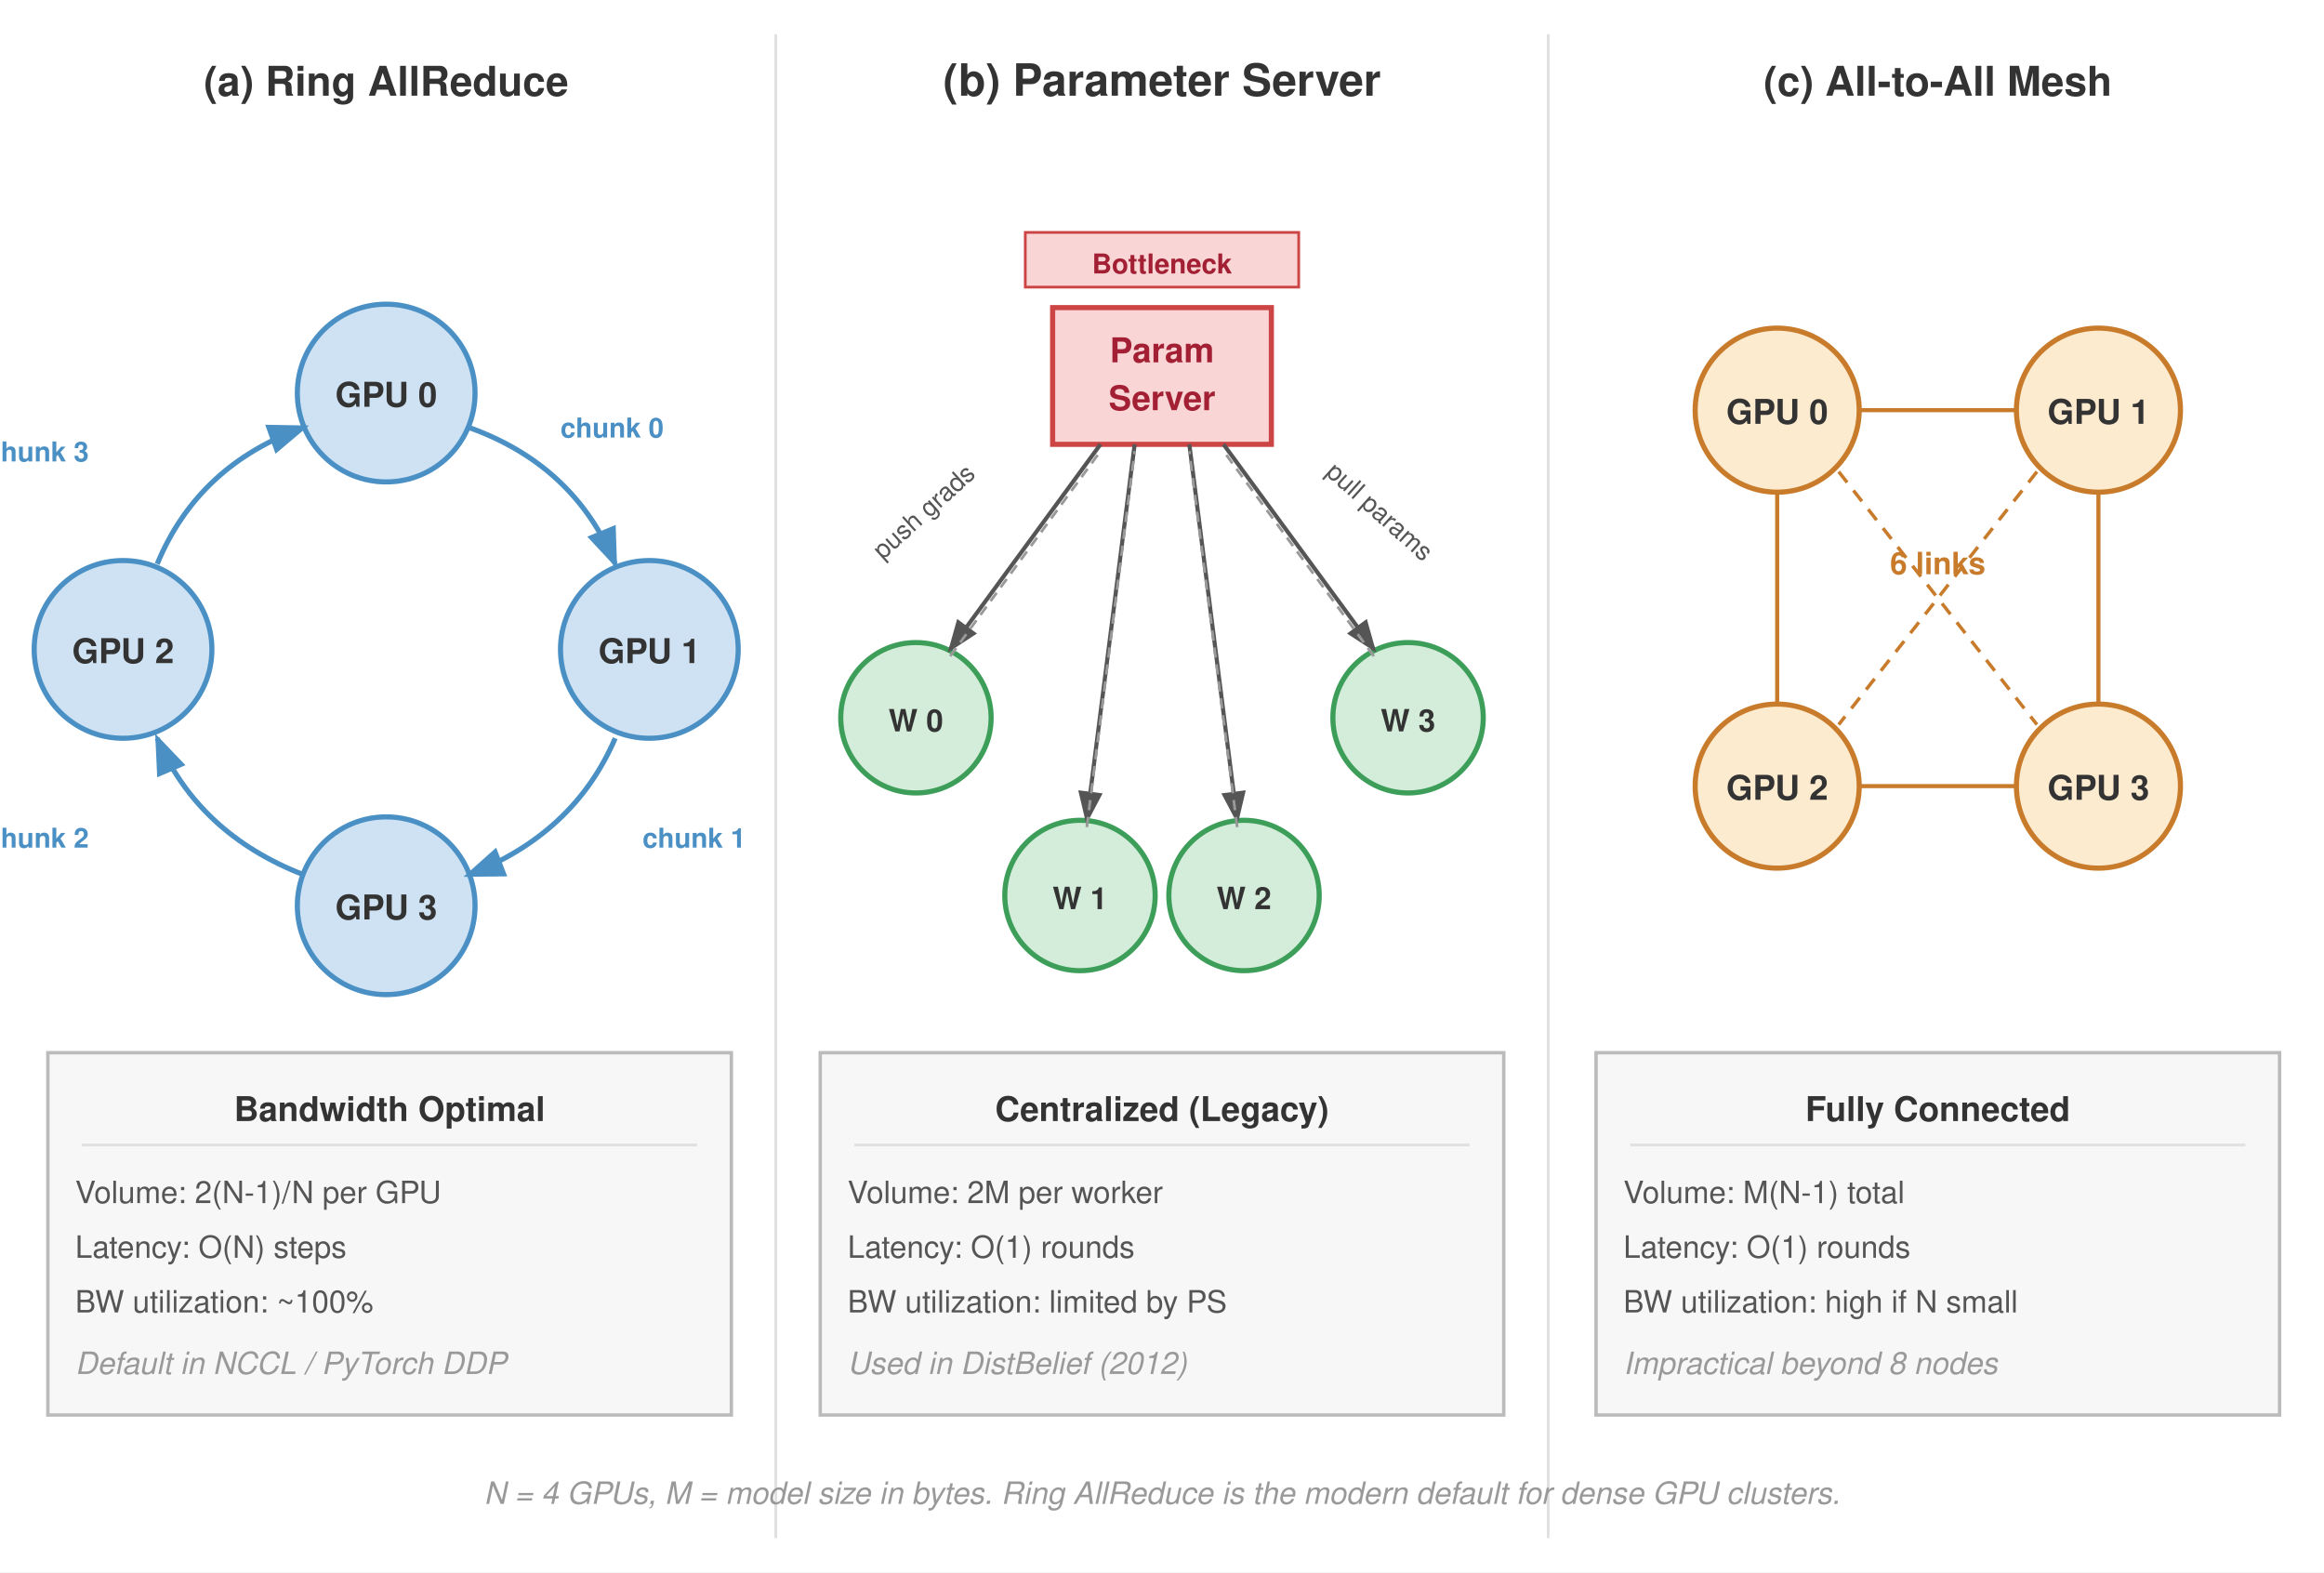
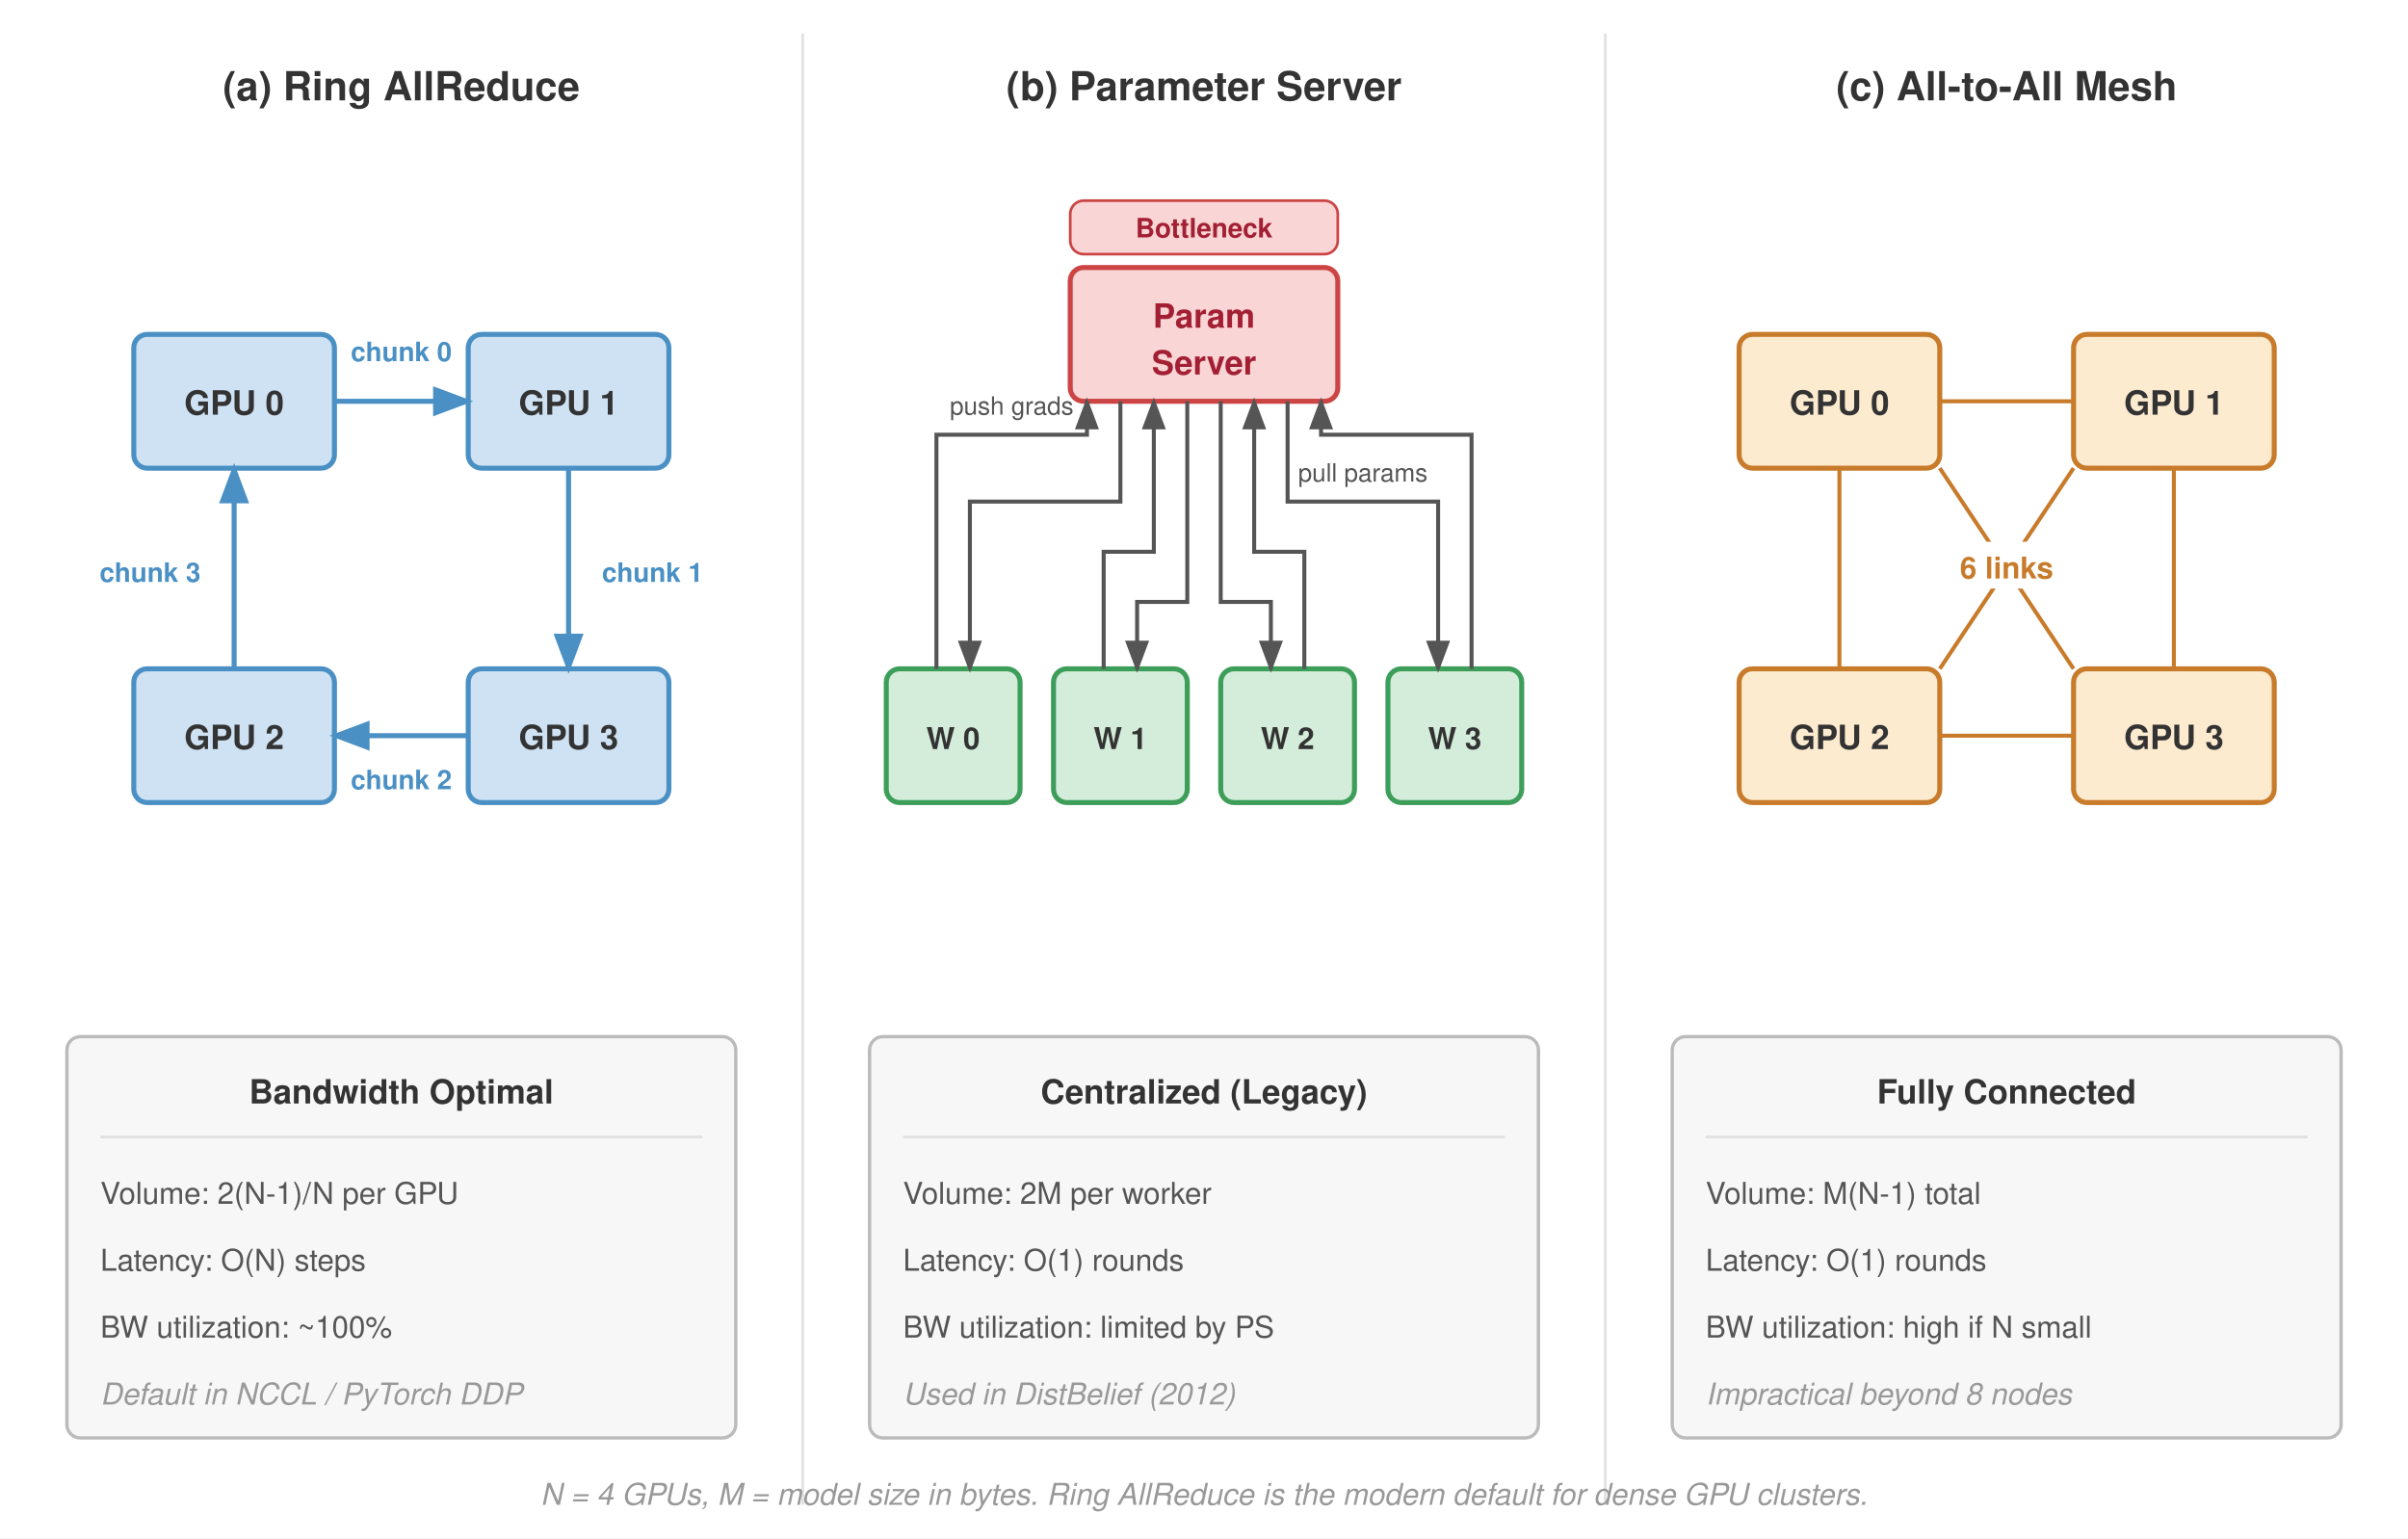
- <svg xmlns="http://www.w3.org/2000/svg" viewBox="0 0 680 460" font-family="Helvetica Neue, Helvetica, Arial, sans-serif">
+ <svg xmlns="http://www.w3.org/2000/svg" viewBox="0 0 720 460" font-family="Helvetica Neue, Helvetica, Arial, sans-serif">
  <defs>
    <marker id="arrow" markerWidth="8" markerHeight="6" refX="7" refY="3" orient="auto">
      <path d="M0,0 L8,3 L0,6 Z" fill="#555" />
    </marker>
    <marker id="arrow-blue" markerWidth="8" markerHeight="6" refX="7" refY="3" orient="auto">
      <path d="M0,0 L8,3 L0,6 Z" fill="#4a90c4" />
    </marker>
  </defs>
-   <rect width="680" height="460" fill="#fff" />
-   <line x1="227" y1="10" x2="227" y2="450" stroke="#e0e0e0" stroke-width="0.8" />
-   <line x1="453" y1="10" x2="453" y2="450" stroke="#e0e0e0" stroke-width="0.8" />
-   <text x="113" y="28" font-size="12" font-weight="700" fill="#333" text-anchor="middle">(a) Ring AllReduce</text>
-   <circle cx="113" cy="115" r="26" fill="#cfe2f3" stroke="#4a90c4" stroke-width="1.5" />
-   <text x="113" y="119" font-size="10" font-weight="700" fill="#333" text-anchor="middle">GPU 0</text>
-   <circle cx="190" cy="190" r="26" fill="#cfe2f3" stroke="#4a90c4" stroke-width="1.5" />
-   <text x="190" y="194" font-size="10" font-weight="700" fill="#333" text-anchor="middle">GPU 1</text>
-   <circle cx="113" cy="265" r="26" fill="#cfe2f3" stroke="#4a90c4" stroke-width="1.5" />
-   <text x="113" y="269" font-size="10" font-weight="700" fill="#333" text-anchor="middle">GPU 3</text>
-   <circle cx="36" cy="190" r="26" fill="#cfe2f3" stroke="#4a90c4" stroke-width="1.5" />
-   <text x="36" y="194" font-size="10" font-weight="700" fill="#333" text-anchor="middle">GPU 2</text>
-   <path d="M137,125 Q168,136 180,165" fill="none" stroke="#4a90c4" stroke-width="1.5" marker-end="url(#arrow-blue)" />
-   <path d="M180,216 Q168,244 137,256" fill="none" stroke="#4a90c4" stroke-width="1.5" marker-end="url(#arrow-blue)" />
-   <path d="M89,256 Q58,244 46,216" fill="none" stroke="#4a90c4" stroke-width="1.5" marker-end="url(#arrow-blue)" />
-   <path d="M46,165 Q58,136 89,125" fill="none" stroke="#4a90c4" stroke-width="1.5" marker-end="url(#arrow-blue)" />
-   <text x="164" y="128" font-size="8" fill="#4a90c4" font-weight="600">chunk 0</text>
-   <text x="188" y="248" font-size="8" fill="#4a90c4" font-weight="600">chunk 1</text>
-   <text x="26" y="248" font-size="8" fill="#4a90c4" font-weight="600" text-anchor="end">chunk 2</text>
-   <text x="26" y="135" font-size="8" fill="#4a90c4" font-weight="600" text-anchor="end">chunk 3</text>
-   <rect x="14" y="308" width="200" height="106" fill="#f7f7f7" stroke="#bbb" stroke-width="1" />
-   <text x="114" y="328" font-size="10" font-weight="700" fill="#333" text-anchor="middle">Bandwidth Optimal</text>
-   <line x1="24" y1="335" x2="204" y2="335" stroke="#e0e0e0" stroke-width="0.8" />
-   <text x="22" y="352" font-size="9" fill="#555">Volume: 2(N-1)/N per GPU</text>
-   <text x="22" y="368" font-size="9" fill="#555">Latency: O(N) steps</text>
-   <text x="22" y="384" font-size="9" fill="#555">BW utilization: ~100%</text>
-   <text x="22" y="402" font-size="9" fill="#999" font-style="italic">Default in NCCL / PyTorch DDP</text>
-   <text x="340" y="28" font-size="13" font-weight="700" fill="#333" text-anchor="middle">(b) Parameter Server</text>
-   <rect x="308" y="90" width="64" height="40" fill="#f9d6d5" stroke="#c44" stroke-width="1.5" />
-   <text x="340" y="106" font-size="10" font-weight="700" fill="#a31f34" text-anchor="middle">Param</text>
-   <text x="340" y="120" font-size="10" font-weight="700" fill="#a31f34" text-anchor="middle">Server</text>
-   <rect x="300" y="68" width="80" height="16" fill="#f9d6d5" stroke="#c44" stroke-width="0.8" />
-   <text x="340" y="80" font-size="8" font-weight="600" fill="#a31f34" text-anchor="middle">Bottleneck</text>
-   <circle cx="268" cy="210" r="22" fill="#d4edda" stroke="#3d9e5a" stroke-width="1.5" />
-   <text x="268" y="214" font-size="9" font-weight="700" fill="#333" text-anchor="middle">W 0</text>
-   <circle cx="316" cy="262" r="22" fill="#d4edda" stroke="#3d9e5a" stroke-width="1.5" />
-   <text x="316" y="266" font-size="9" font-weight="700" fill="#333" text-anchor="middle">W 1</text>
-   <circle cx="364" cy="262" r="22" fill="#d4edda" stroke="#3d9e5a" stroke-width="1.5" />
-   <text x="364" y="266" font-size="9" font-weight="700" fill="#333" text-anchor="middle">W 2</text>
-   <circle cx="412" cy="210" r="22" fill="#d4edda" stroke="#3d9e5a" stroke-width="1.5" />
-   <text x="412" y="214" font-size="9" font-weight="700" fill="#333" text-anchor="middle">W 3</text>
-   <line x1="322" y1="130" x2="278" y2="190" stroke="#555" stroke-width="1.2" marker-end="url(#arrow)" />
-   <line x1="278" y1="192" x2="322" y2="132" stroke="#999" stroke-width="0.8" stroke-dasharray="3,2" />
-   <line x1="332" y1="130" x2="318" y2="240" stroke="#555" stroke-width="1.2" marker-end="url(#arrow)" />
-   <line x1="318" y1="242" x2="332" y2="132" stroke="#999" stroke-width="0.8" stroke-dasharray="3,2" />
-   <line x1="348" y1="130" x2="362" y2="240" stroke="#555" stroke-width="1.2" marker-end="url(#arrow)" />
-   <line x1="362" y1="242" x2="348" y2="132" stroke="#999" stroke-width="0.8" stroke-dasharray="3,2" />
-   <line x1="358" y1="130" x2="402" y2="190" stroke="#555" stroke-width="1.2" marker-end="url(#arrow)" />
-   <line x1="402" y1="192" x2="358" y2="132" stroke="#999" stroke-width="0.8" stroke-dasharray="3,2" />
-   <text x="0" y="0" font-size="7.5" fill="#555" text-anchor="middle" transform="translate(276,156) rotate(-42) translate(0,-6)">push grads</text>
-   <text x="0" y="0" font-size="7.5" fill="#555" text-anchor="middle" transform="translate(398,156) rotate(42) translate(0,-6)">pull params</text>
-   <rect x="240" y="308" width="200" height="106" fill="#f7f7f7" stroke="#bbb" stroke-width="1" />
-   <text x="340" y="328" font-size="10" font-weight="700" fill="#333" text-anchor="middle">Centralized (Legacy)</text>
-   <line x1="250" y1="335" x2="430" y2="335" stroke="#e0e0e0" stroke-width="0.8" />
-   <text x="248" y="352" font-size="9" fill="#555">Volume: 2M per worker</text>
-   <text x="248" y="368" font-size="9" fill="#555">Latency: O(1) rounds</text>
-   <text x="248" y="384" font-size="9" fill="#555">BW utilization: limited by PS</text>
-   <text x="248" y="402" font-size="9" fill="#999" font-style="italic">Used in DistBelief (2012)</text>
-   <text x="567" y="28" font-size="12" font-weight="700" fill="#333" text-anchor="middle">(c) All-to-All Mesh</text>
-   <circle cx="520" cy="120" r="24" fill="#fdebd0" stroke="#c87b2a" stroke-width="1.5" />
-   <text x="520" y="124" font-size="10" font-weight="700" fill="#333" text-anchor="middle">GPU 0</text>
-   <circle cx="614" cy="120" r="24" fill="#fdebd0" stroke="#c87b2a" stroke-width="1.5" />
-   <text x="614" y="124" font-size="10" font-weight="700" fill="#333" text-anchor="middle">GPU 1</text>
-   <circle cx="520" cy="230" r="24" fill="#fdebd0" stroke="#c87b2a" stroke-width="1.5" />
-   <text x="520" y="234" font-size="10" font-weight="700" fill="#333" text-anchor="middle">GPU 2</text>
-   <circle cx="614" cy="230" r="24" fill="#fdebd0" stroke="#c87b2a" stroke-width="1.5" />
-   <text x="614" y="234" font-size="10" font-weight="700" fill="#333" text-anchor="middle">GPU 3</text>
-   <line x1="544" y1="120" x2="590" y2="120" stroke="#c87b2a" stroke-width="1.2" />
-   <line x1="544" y1="230" x2="590" y2="230" stroke="#c87b2a" stroke-width="1.2" />
-   <line x1="520" y1="144" x2="520" y2="206" stroke="#c87b2a" stroke-width="1.2" />
-   <line x1="614" y1="144" x2="614" y2="206" stroke="#c87b2a" stroke-width="1.2" />
-   <line x1="538" y1="138" x2="596" y2="212" stroke="#c87b2a" stroke-width="1" stroke-dasharray="4,3" />
-   <line x1="596" y1="138" x2="538" y2="212" stroke="#c87b2a" stroke-width="1" stroke-dasharray="4,3" />
-   <text x="567" y="168.0" font-size="9" fill="#c87b2a" font-weight="600" text-anchor="middle">6 links</text>
-   <rect x="467" y="308" width="200" height="106" fill="#f7f7f7" stroke="#bbb" stroke-width="1" />
-   <text x="567" y="328" font-size="10" font-weight="700" fill="#333" text-anchor="middle">Fully Connected</text>
-   <line x1="477" y1="335" x2="657" y2="335" stroke="#e0e0e0" stroke-width="0.8" />
-   <text x="475" y="352" font-size="9" fill="#555">Volume: M(N-1) total</text>
-   <text x="475" y="368" font-size="9" fill="#555">Latency: O(1) rounds</text>
-   <text x="475" y="384" font-size="9" fill="#555">BW utilization: high if N small</text>
-   <text x="475" y="402" font-size="9" fill="#999" font-style="italic">Impractical beyond 8 nodes</text>
-   <text x="340" y="440" font-size="9" fill="#999" font-style="italic" text-anchor="middle">N = 4 GPUs, M = model size in bytes. Ring AllReduce is the modern default for dense GPU clusters.</text>
+   <rect width="720" height="460" fill="#fff" />
+   <line x1="240" y1="10" x2="240" y2="450" stroke="#e0e0e0" stroke-width="0.8" />
+   <line x1="480" y1="10" x2="480" y2="450" stroke="#e0e0e0" stroke-width="0.8" />
+   <text x="120" y="30" font-size="12" font-weight="700" fill="#333" text-anchor="middle">(a) Ring AllReduce</text>
+   <rect x="40" y="100" width="60" height="40" rx="4" fill="#cfe2f3" stroke="#4a90c4" stroke-width="1.5" />
+   <text x="70" y="124" font-size="10" font-weight="700" fill="#333" text-anchor="middle">GPU 0</text>
+   <rect x="140" y="100" width="60" height="40" rx="4" fill="#cfe2f3" stroke="#4a90c4" stroke-width="1.5" />
+   <text x="170" y="124" font-size="10" font-weight="700" fill="#333" text-anchor="middle">GPU 1</text>
+   <rect x="140" y="200" width="60" height="40" rx="4" fill="#cfe2f3" stroke="#4a90c4" stroke-width="1.5" />
+   <text x="170" y="224" font-size="10" font-weight="700" fill="#333" text-anchor="middle">GPU 3</text>
+   <rect x="40" y="200" width="60" height="40" rx="4" fill="#cfe2f3" stroke="#4a90c4" stroke-width="1.5" />
+   <text x="70" y="224" font-size="10" font-weight="700" fill="#333" text-anchor="middle">GPU 2</text>
+   <line x1="100" y1="120" x2="140" y2="120" stroke="#4a90c4" stroke-width="1.5" marker-end="url(#arrow-blue)" />
+   <line x1="170" y1="140" x2="170" y2="200" stroke="#4a90c4" stroke-width="1.5" marker-end="url(#arrow-blue)" />
+   <line x1="140" y1="220" x2="100" y2="220" stroke="#4a90c4" stroke-width="1.5" marker-end="url(#arrow-blue)" />
+   <line x1="70" y1="200" x2="70" y2="140" stroke="#4a90c4" stroke-width="1.5" marker-end="url(#arrow-blue)" />
+   <text x="120" y="108" font-size="8" fill="#4a90c4" font-weight="600" text-anchor="middle">chunk 0</text>
+   <text x="180" y="174" font-size="8" fill="#4a90c4" font-weight="600" text-anchor="start">chunk 1</text>
+   <text x="120" y="236" font-size="8" fill="#4a90c4" font-weight="600" text-anchor="middle">chunk 2</text>
+   <text x="60" y="174" font-size="8" fill="#4a90c4" font-weight="600" text-anchor="end">chunk 3</text>
+   <rect x="20" y="310" width="200" height="120" rx="4" fill="#f7f7f7" stroke="#bbb" stroke-width="1" />
+   <text x="120" y="330" font-size="10" font-weight="700" fill="#333" text-anchor="middle">Bandwidth Optimal</text>
+   <line x1="30" y1="340" x2="210" y2="340" stroke="#e0e0e0" stroke-width="0.8" />
+   <text x="30" y="360" font-size="9" fill="#555">Volume: 2(N-1)/N per GPU</text>
+   <text x="30" y="380" font-size="9" fill="#555">Latency: O(N) steps</text>
+   <text x="30" y="400" font-size="9" fill="#555">BW utilization: ~100%</text>
+   <text x="30" y="420" font-size="9" fill="#999" font-style="italic">Default in NCCL / PyTorch DDP</text>
+   <text x="360" y="30" font-size="12" font-weight="700" fill="#333" text-anchor="middle">(b) Parameter Server</text>
+   <rect x="320" y="60" width="80" height="16" rx="4" fill="#f9d6d5" stroke="#c44" stroke-width="0.8" />
+   <text x="360" y="71" font-size="8" font-weight="600" fill="#a31f34" text-anchor="middle">Bottleneck</text>
+   <rect x="320" y="80" width="80" height="40" rx="4" fill="#f9d6d5" stroke="#c44" stroke-width="1.5" />
+   <text x="360" y="98" font-size="10" font-weight="700" fill="#a31f34" text-anchor="middle">Param</text>
+   <text x="360" y="112" font-size="10" font-weight="700" fill="#a31f34" text-anchor="middle">Server</text>
+   <rect x="265" y="200" width="40" height="40" rx="4" fill="#d4edda" stroke="#3d9e5a" stroke-width="1.5" />
+   <text x="285" y="224" font-size="9" font-weight="700" fill="#333" text-anchor="middle">W 0</text>
+   <rect x="315" y="200" width="40" height="40" rx="4" fill="#d4edda" stroke="#3d9e5a" stroke-width="1.5" />
+   <text x="335" y="224" font-size="9" font-weight="700" fill="#333" text-anchor="middle">W 1</text>
+   <rect x="365" y="200" width="40" height="40" rx="4" fill="#d4edda" stroke="#3d9e5a" stroke-width="1.5" />
+   <text x="385" y="224" font-size="9" font-weight="700" fill="#333" text-anchor="middle">W 2</text>
+   <rect x="415" y="200" width="40" height="40" rx="4" fill="#d4edda" stroke="#3d9e5a" stroke-width="1.5" />
+   <text x="435" y="224" font-size="9" font-weight="700" fill="#333" text-anchor="middle">W 3</text>
+   <path d="M 280,200 L 280,130 L 325,130 L 325,120" fill="none" stroke="#555" stroke-width="1.2" marker-end="url(#arrow)" />
+   <path d="M 335,120 L 335,150 L 290,150 L 290,200" fill="none" stroke="#555" stroke-width="1.2" marker-end="url(#arrow)" />
+   <path d="M 330,200 L 330,165 L 345,165 L 345,120" fill="none" stroke="#555" stroke-width="1.2" marker-end="url(#arrow)" />
+   <path d="M 355,120 L 355,180 L 340,180 L 340,200" fill="none" stroke="#555" stroke-width="1.2" marker-end="url(#arrow)" />
+   <path d="M 390,200 L 390,165 L 375,165 L 375,120" fill="none" stroke="#555" stroke-width="1.2" marker-end="url(#arrow)" />
+   <path d="M 365,120 L 365,180 L 380,180 L 380,200" fill="none" stroke="#555" stroke-width="1.2" marker-end="url(#arrow)" />
+   <path d="M 440,200 L 440,130 L 395,130 L 395,120" fill="none" stroke="#555" stroke-width="1.2" marker-end="url(#arrow)" />
+   <path d="M 385,120 L 385,150 L 430,150 L 430,200" fill="none" stroke="#555" stroke-width="1.2" marker-end="url(#arrow)" />
+   <text x="302.5" y="124" font-size="7.5" fill="#555" text-anchor="middle">push grads</text>
+   <text x="407.5" y="144" font-size="7.5" fill="#555" text-anchor="middle">pull params</text>
+   <rect x="260" y="310" width="200" height="120" rx="4" fill="#f7f7f7" stroke="#bbb" stroke-width="1" />
+   <text x="360" y="330" font-size="10" font-weight="700" fill="#333" text-anchor="middle">Centralized (Legacy)</text>
+   <line x1="270" y1="340" x2="450" y2="340" stroke="#e0e0e0" stroke-width="0.8" />
+   <text x="270" y="360" font-size="9" fill="#555">Volume: 2M per worker</text>
+   <text x="270" y="380" font-size="9" fill="#555">Latency: O(1) rounds</text>
+   <text x="270" y="400" font-size="9" fill="#555">BW utilization: limited by PS</text>
+   <text x="270" y="420" font-size="9" fill="#999" font-style="italic">Used in DistBelief (2012)</text>
+   <text x="600" y="30" font-size="12" font-weight="700" fill="#333" text-anchor="middle">(c) All-to-All Mesh</text>
+   <rect x="520" y="100" width="60" height="40" rx="4" fill="#fdebd0" stroke="#c87b2a" stroke-width="1.5" />
+   <text x="550" y="124" font-size="10" font-weight="700" fill="#333" text-anchor="middle">GPU 0</text>
+   <rect x="620" y="100" width="60" height="40" rx="4" fill="#fdebd0" stroke="#c87b2a" stroke-width="1.5" />
+   <text x="650" y="124" font-size="10" font-weight="700" fill="#333" text-anchor="middle">GPU 1</text>
+   <rect x="520" y="200" width="60" height="40" rx="4" fill="#fdebd0" stroke="#c87b2a" stroke-width="1.5" />
+   <text x="550" y="224" font-size="10" font-weight="700" fill="#333" text-anchor="middle">GPU 2</text>
+   <rect x="620" y="200" width="60" height="40" rx="4" fill="#fdebd0" stroke="#c87b2a" stroke-width="1.5" />
+   <text x="650" y="224" font-size="10" font-weight="700" fill="#333" text-anchor="middle">GPU 3</text>
+   <line x1="580" y1="120" x2="620" y2="120" stroke="#c87b2a" stroke-width="1.2" />
+   <line x1="580" y1="220" x2="620" y2="220" stroke="#c87b2a" stroke-width="1.2" />
+   <line x1="550" y1="140" x2="550" y2="200" stroke="#c87b2a" stroke-width="1.2" />
+   <line x1="650" y1="140" x2="650" y2="200" stroke="#c87b2a" stroke-width="1.2" />
+   <line x1="580" y1="140" x2="620" y2="200" stroke="#c87b2a" stroke-width="1.2" />
+   <line x1="620" y1="140" x2="580" y2="200" stroke="#c87b2a" stroke-width="1.2" />
+   <rect x="580" y="162" width="40" height="14" fill="#fff" />
+   <text x="600" y="173" font-size="9" fill="#c87b2a" font-weight="600" text-anchor="middle">6 links</text>
+   <rect x="500" y="310" width="200" height="120" rx="4" fill="#f7f7f7" stroke="#bbb" stroke-width="1" />
+   <text x="600" y="330" font-size="10" font-weight="700" fill="#333" text-anchor="middle">Fully Connected</text>
+   <line x1="510" y1="340" x2="690" y2="340" stroke="#e0e0e0" stroke-width="0.8" />
+   <text x="510" y="360" font-size="9" fill="#555">Volume: M(N-1) total</text>
+   <text x="510" y="380" font-size="9" fill="#555">Latency: O(1) rounds</text>
+   <text x="510" y="400" font-size="9" fill="#555">BW utilization: high if N small</text>
+   <text x="510" y="420" font-size="9" fill="#999" font-style="italic">Impractical beyond 8 nodes</text>
+   <text x="360" y="450" font-size="9" fill="#999" font-style="italic" text-anchor="middle">N = 4 GPUs, M = model size in bytes. Ring AllReduce is the modern default for dense GPU clusters.</text>
</svg>
